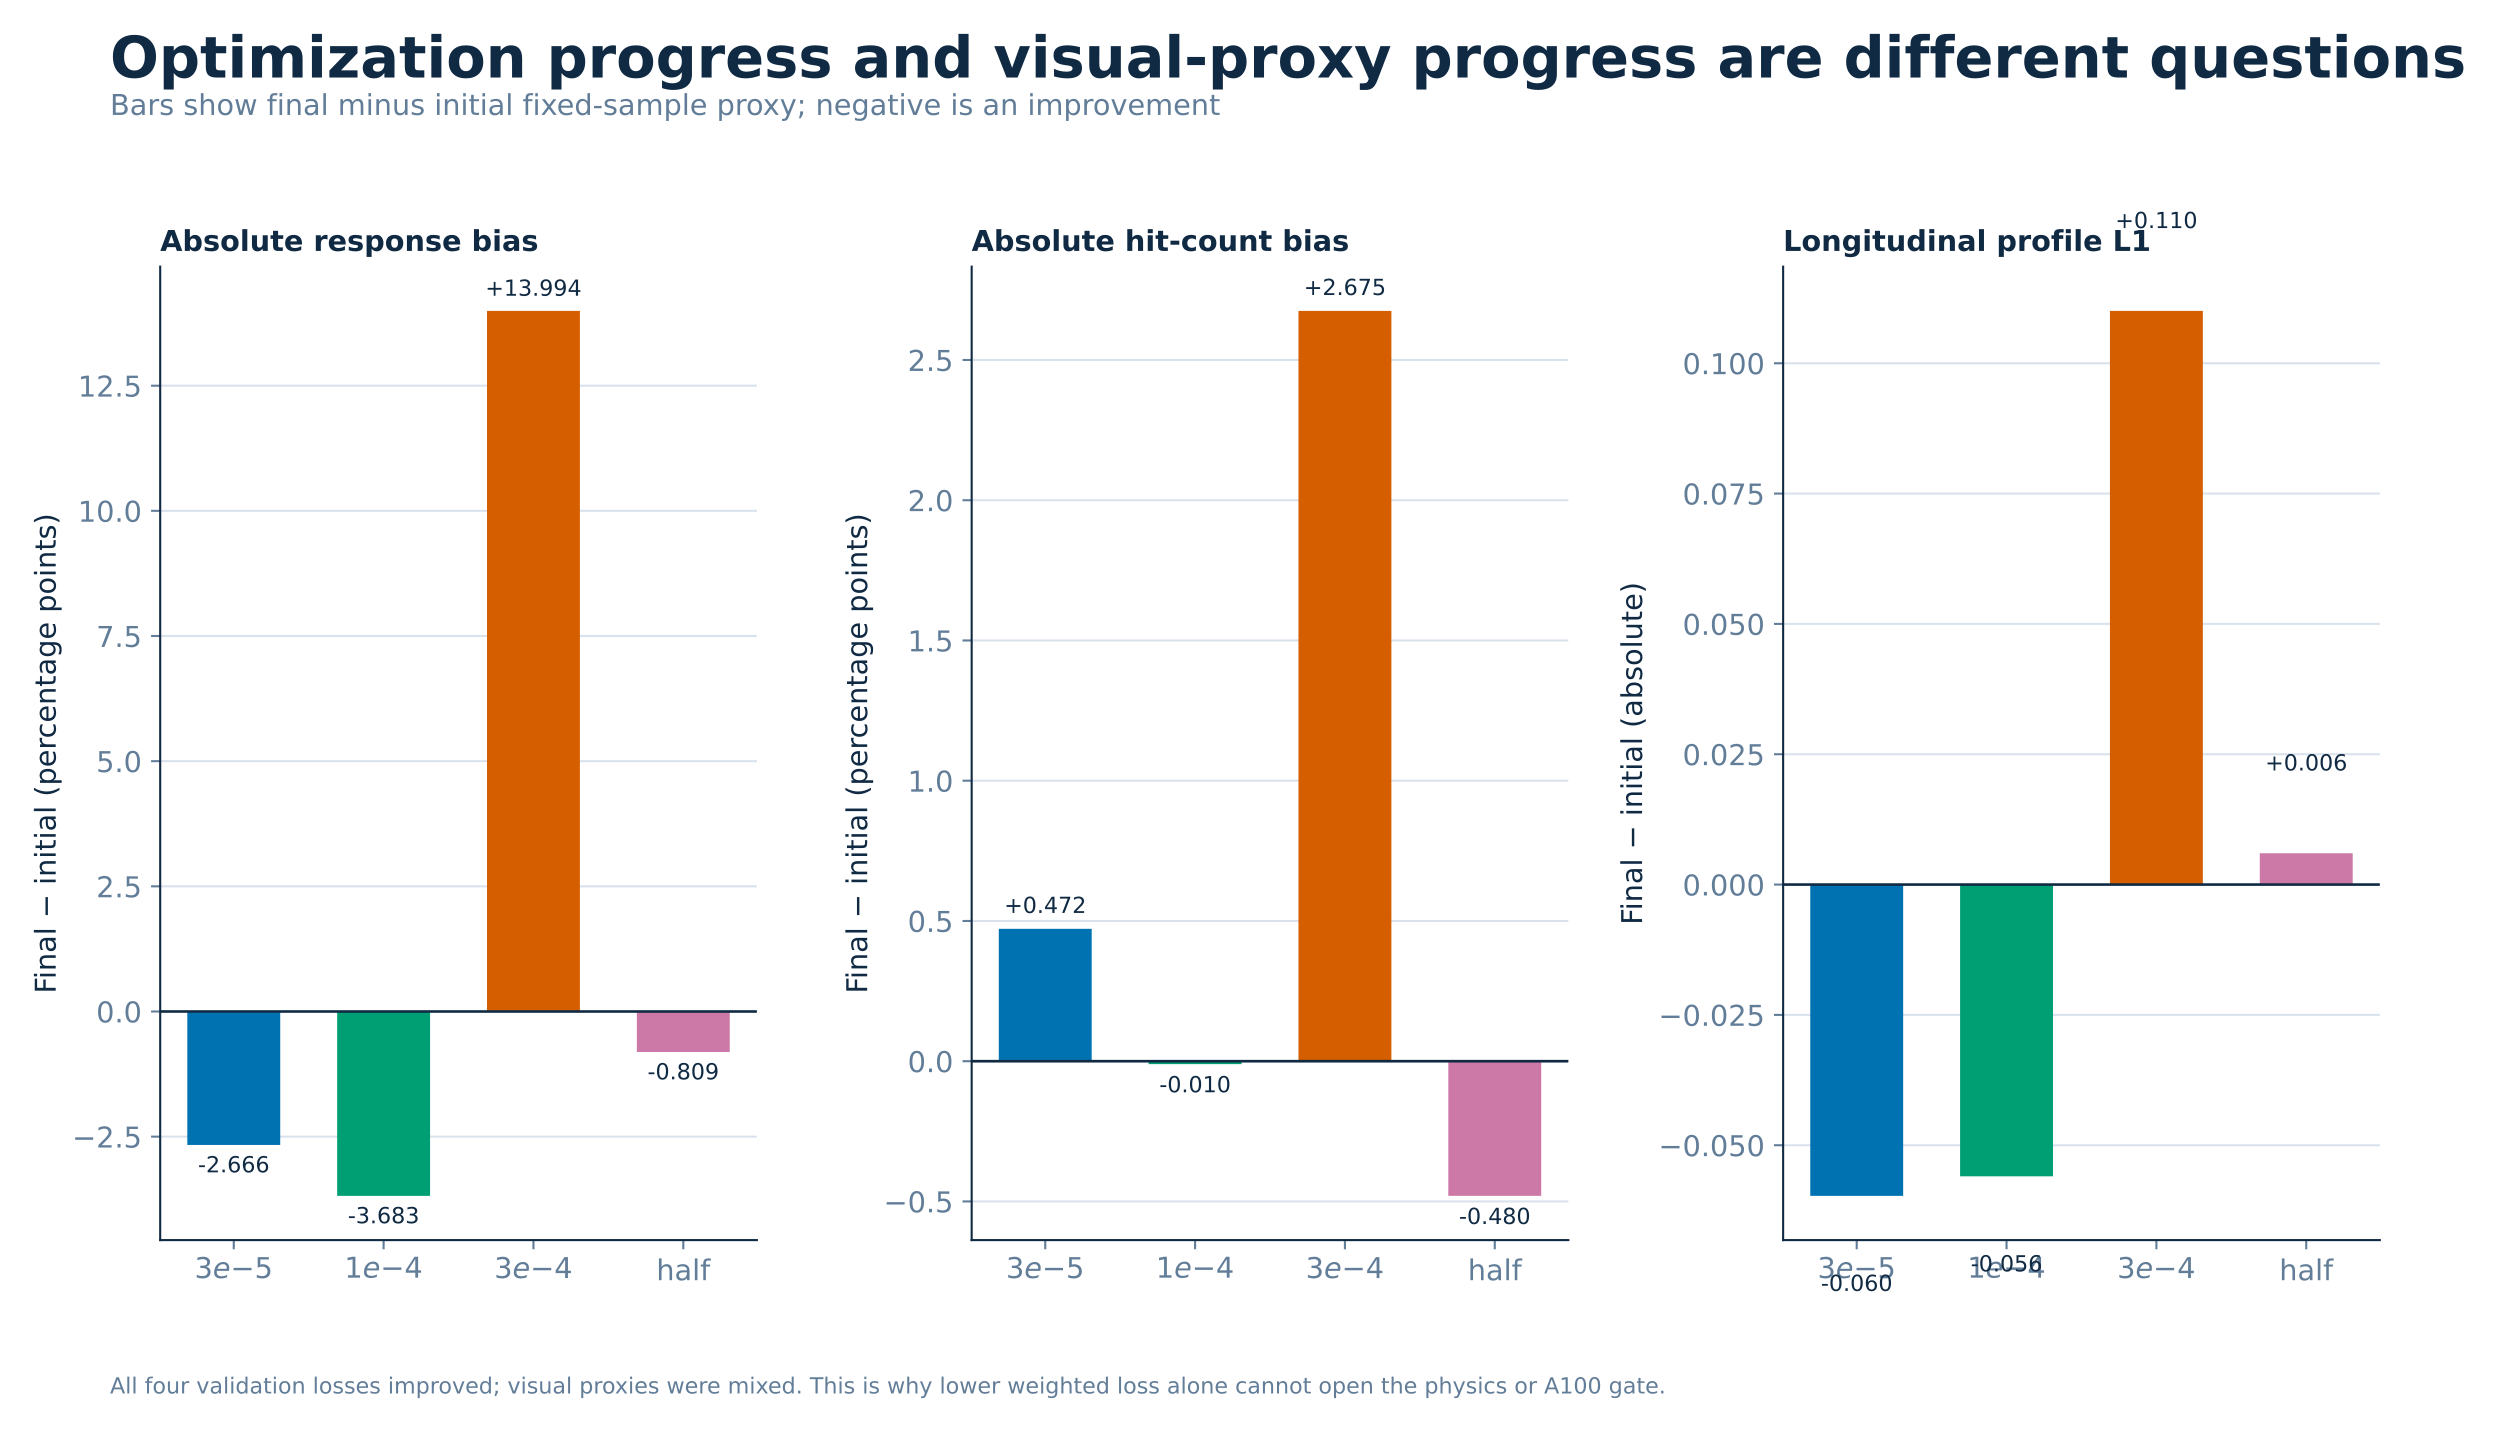
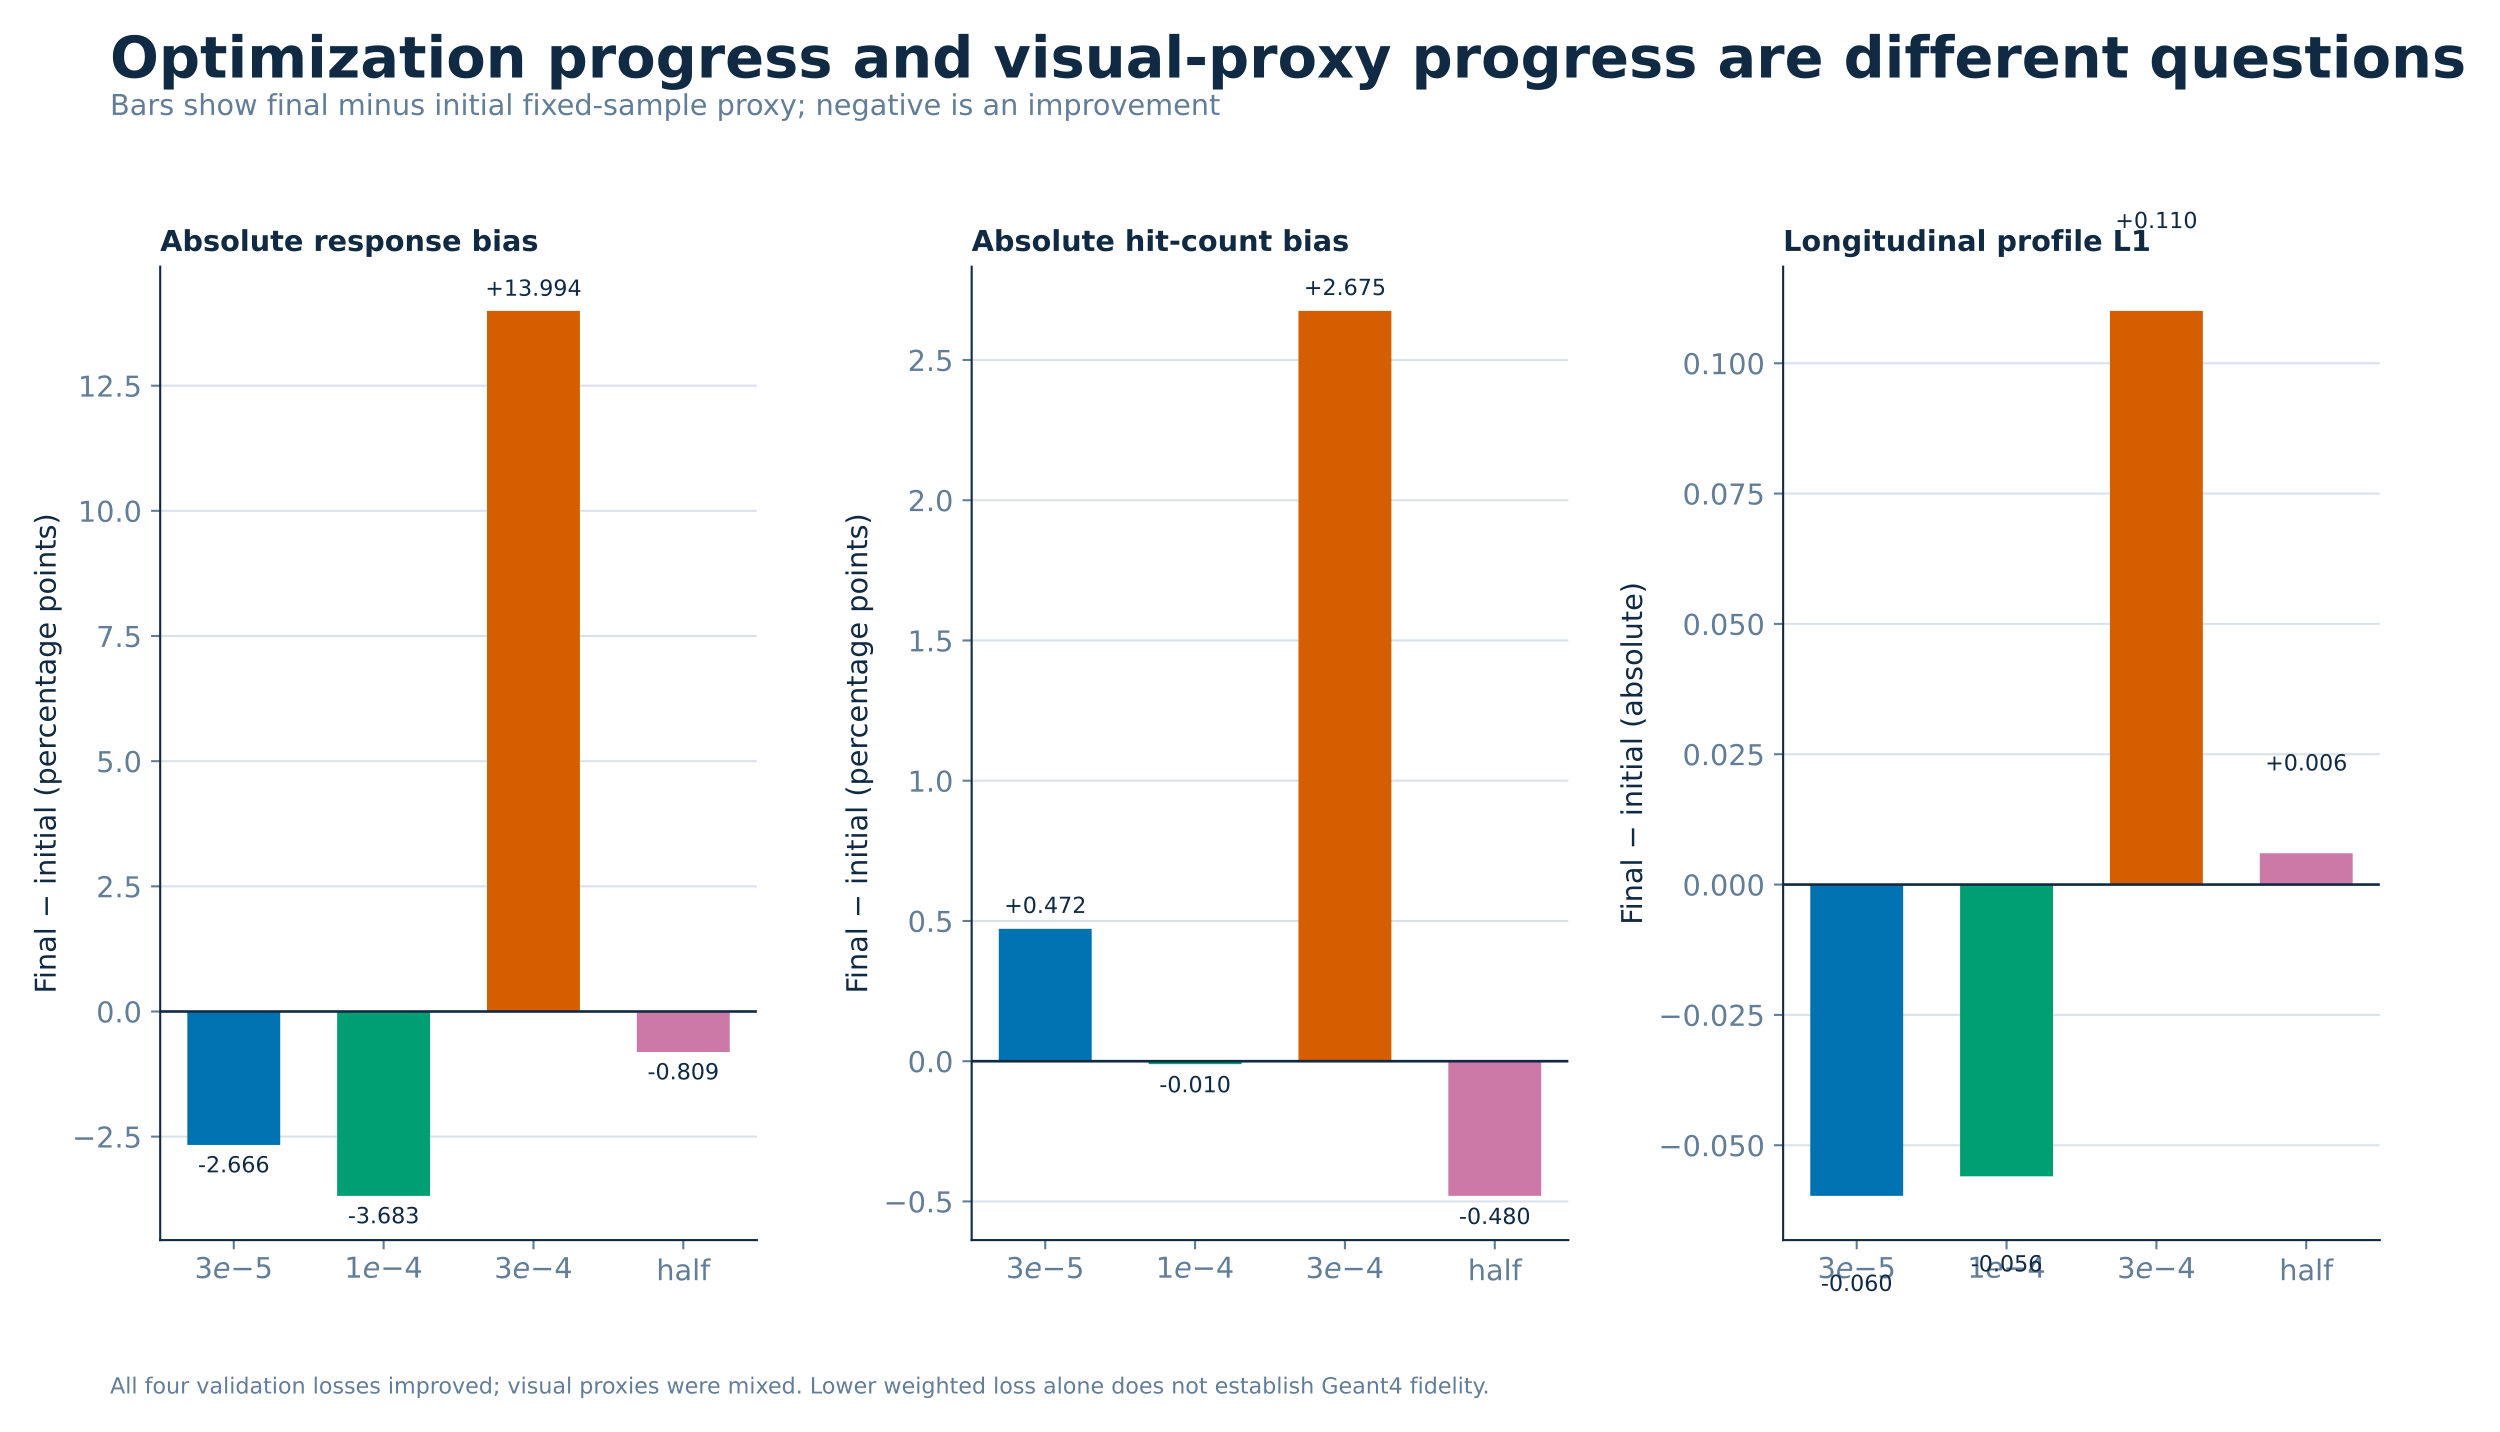
<svg xmlns="http://www.w3.org/2000/svg" xmlns:xlink="http://www.w3.org/1999/xlink" width="956.899pt" height="548.1pt" viewBox="0 0 956.899 548.1" version="1.1">
  <defs>
    <style type="text/css">*{stroke-linejoin: round; stroke-linecap: butt}</style>
  </defs>
  <g id="figure_1">
    <g id="patch_1">
      <path d="M 0 548.1 L 956.899 548.1 L 956.899 0 L 0 0 z " style="fill: #ffffff" />
    </g>
    <g id="axes_1">
      <g id="patch_2">
        <path d="M 61.317 474.66 L 289.698 474.66 L 289.698 102.06 L 61.317 102.06 z " style="fill: #ffffff" />
      </g>
      <g id="matplotlib.axis_1">
        <g id="xtick_1">
          <g id="line2d_1">
            <defs>
-               <path id="m6345b002d4" d="M 0 0 L 0 3.5 " style="stroke: #627d98; stroke-width: 0.8" />
+               <path id="mf09bac5539" d="M 0 0 L 0 3.5 " style="stroke: #627d98; stroke-width: 0.8" />
            </defs>
            <g>
-               <use xlink:href="#m6345b002d4" x="89.478" y="474.66" style="fill: #627d98; stroke: #627d98; stroke-width: 0.8" />
+               <use xlink:href="#mf09bac5539" x="89.478" y="474.66" style="fill: #627d98; stroke: #627d98; stroke-width: 0.8" />
            </g>
          </g>
          <g id="text_1">
            <g style="fill: #627d98" transform="translate(74.46257 490.0183)">
              <text>
                <tspan x="0" y="-0.828" style="font-size: 11px; font-family: 'DejaVu Sans'; fill: #627d98">3</tspan>
                <tspan x="13.766" y="-0.828" style="font-size: 11px; font-family: 'DejaVu Sans'; fill: #627d98">−</tspan>
                <tspan x="22.983" y="-0.828" style="font-size: 11px; font-family: 'DejaVu Sans'; fill: #627d98">5</tspan>
                <tspan x="6.999" y="-0.828" style="font-style: oblique; font-size: 11px; font-family: 'DejaVu Sans'; fill: #627d98">e</tspan>
              </text>
            </g>
          </g>
        </g>
        <g id="xtick_2">
          <g id="line2d_2">
            <g>
-               <use xlink:href="#m6345b002d4" x="146.831" y="474.66" style="fill: #627d98; stroke: #627d98; stroke-width: 0.8" />
+               <use xlink:href="#mf09bac5539" x="146.831" y="474.66" style="fill: #627d98; stroke: #627d98; stroke-width: 0.8" />
            </g>
          </g>
          <g id="text_2">
            <g style="fill: #627d98" transform="translate(131.816 490.0183)">
              <text>
                <tspan x="0" y="-0.984" style="font-size: 11px; font-family: 'DejaVu Sans'; fill: #627d98">1</tspan>
                <tspan x="13.766" y="-0.984" style="font-size: 11px; font-family: 'DejaVu Sans'; fill: #627d98">−</tspan>
                <tspan x="22.983" y="-0.984" style="font-size: 11px; font-family: 'DejaVu Sans'; fill: #627d98">4</tspan>
                <tspan x="6.999" y="-0.984" style="font-style: oblique; font-size: 11px; font-family: 'DejaVu Sans'; fill: #627d98">e</tspan>
              </text>
            </g>
          </g>
        </g>
        <g id="xtick_3">
          <g id="line2d_3">
            <g>
-               <use xlink:href="#m6345b002d4" x="204.184" y="474.66" style="fill: #627d98; stroke: #627d98; stroke-width: 0.8" />
+               <use xlink:href="#mf09bac5539" x="204.184" y="474.66" style="fill: #627d98; stroke: #627d98; stroke-width: 0.8" />
            </g>
          </g>
          <g id="text_3">
            <g style="fill: #627d98" transform="translate(189.1694 490.0183)">
              <text>
                <tspan x="0" y="-0.828" style="font-size: 11px; font-family: 'DejaVu Sans'; fill: #627d98">3</tspan>
                <tspan x="13.766" y="-0.828" style="font-size: 11px; font-family: 'DejaVu Sans'; fill: #627d98">−</tspan>
                <tspan x="22.983" y="-0.828" style="font-size: 11px; font-family: 'DejaVu Sans'; fill: #627d98">4</tspan>
                <tspan x="6.999" y="-0.828" style="font-style: oblique; font-size: 11px; font-family: 'DejaVu Sans'; fill: #627d98">e</tspan>
              </text>
            </g>
          </g>
        </g>
        <g id="xtick_4">
          <g id="line2d_4">
            <g>
-               <use xlink:href="#m6345b002d4" x="261.538" y="474.66" style="fill: #627d98; stroke: #627d98; stroke-width: 0.8" />
+               <use xlink:href="#mf09bac5539" x="261.538" y="474.66" style="fill: #627d98; stroke: #627d98; stroke-width: 0.8" />
            </g>
          </g>
          <g id="text_4">
            <text style="font-size: 11px; font-family: 'DejaVu Sans'; text-anchor: middle; fill: #627d98" x="261.538" y="490.018" transform="rotate(-0 261.5379 490.0183)">half</text>
          </g>
        </g>
      </g>
      <g id="matplotlib.axis_2">
        <g id="ytick_1">
          <g id="line2d_5">
-             <path d="M 61.317 435.062 L 289.698 435.062 " clip-path="url(#p5a3c3c324f)" style="fill: none; stroke: #d9e2ec; stroke-width: 0.8; stroke-linecap: square" />
+             <path d="M 61.317 435.062 L 289.698 435.062 " clip-path="url(#p2c4217e10f)" style="fill: none; stroke: #d9e2ec; stroke-width: 0.8; stroke-linecap: square" />
          </g>
          <g id="line2d_6">
            <defs>
-               <path id="m200ea72b62" d="M 0 0 L -3.5 0 " style="stroke: #627d98; stroke-width: 0.8" />
+               <path id="m3bcb296436" d="M 0 0 L -3.5 0 " style="stroke: #627d98; stroke-width: 0.8" />
            </defs>
            <g>
-               <use xlink:href="#m200ea72b62" x="61.317" y="435.062" style="fill: #627d98; stroke: #627d98; stroke-width: 0.8" />
+               <use xlink:href="#m3bcb296436" x="61.317" y="435.062" style="fill: #627d98; stroke: #627d98; stroke-width: 0.8" />
            </g>
          </g>
          <g id="text_5">
            <text style="font-size: 11px; font-family: 'DejaVu Sans'; text-anchor: end; fill: #627d98" x="54.317" y="439.241" transform="rotate(-0 54.31703 439.2408)">−2.5</text>
          </g>
        </g>
        <g id="ytick_2">
          <g id="line2d_7">
-             <path d="M 61.317 387.155 L 289.698 387.155 " clip-path="url(#p5a3c3c324f)" style="fill: none; stroke: #d9e2ec; stroke-width: 0.8; stroke-linecap: square" />
+             <path d="M 61.317 387.155 L 289.698 387.155 " clip-path="url(#p2c4217e10f)" style="fill: none; stroke: #d9e2ec; stroke-width: 0.8; stroke-linecap: square" />
          </g>
          <g id="line2d_8">
            <g>
-               <use xlink:href="#m200ea72b62" x="61.317" y="387.155" style="fill: #627d98; stroke: #627d98; stroke-width: 0.8" />
+               <use xlink:href="#m3bcb296436" x="61.317" y="387.155" style="fill: #627d98; stroke: #627d98; stroke-width: 0.8" />
            </g>
          </g>
          <g id="text_6">
            <text style="font-size: 11px; font-family: 'DejaVu Sans'; text-anchor: end; fill: #627d98" x="54.317" y="391.335" transform="rotate(-0 54.31703 391.3346)">0.0</text>
          </g>
        </g>
        <g id="ytick_3">
          <g id="line2d_9">
-             <path d="M 61.317 339.249 L 289.698 339.249 " clip-path="url(#p5a3c3c324f)" style="fill: none; stroke: #d9e2ec; stroke-width: 0.8; stroke-linecap: square" />
+             <path d="M 61.317 339.249 L 289.698 339.249 " clip-path="url(#p2c4217e10f)" style="fill: none; stroke: #d9e2ec; stroke-width: 0.8; stroke-linecap: square" />
          </g>
          <g id="line2d_10">
            <g>
-               <use xlink:href="#m200ea72b62" x="61.317" y="339.249" style="fill: #627d98; stroke: #627d98; stroke-width: 0.8" />
+               <use xlink:href="#m3bcb296436" x="61.317" y="339.249" style="fill: #627d98; stroke: #627d98; stroke-width: 0.8" />
            </g>
          </g>
          <g id="text_7">
            <text style="font-size: 11px; font-family: 'DejaVu Sans'; text-anchor: end; fill: #627d98" x="54.317" y="343.428" transform="rotate(-0 54.31703 343.4283)">2.5</text>
          </g>
        </g>
        <g id="ytick_4">
          <g id="line2d_11">
-             <path d="M 61.317 291.343 L 289.698 291.343 " clip-path="url(#p5a3c3c324f)" style="fill: none; stroke: #d9e2ec; stroke-width: 0.8; stroke-linecap: square" />
+             <path d="M 61.317 291.343 L 289.698 291.343 " clip-path="url(#p2c4217e10f)" style="fill: none; stroke: #d9e2ec; stroke-width: 0.8; stroke-linecap: square" />
          </g>
          <g id="line2d_12">
            <g>
-               <use xlink:href="#m200ea72b62" x="61.317" y="291.343" style="fill: #627d98; stroke: #627d98; stroke-width: 0.8" />
+               <use xlink:href="#m3bcb296436" x="61.317" y="291.343" style="fill: #627d98; stroke: #627d98; stroke-width: 0.8" />
            </g>
          </g>
          <g id="text_8">
            <text style="font-size: 11px; font-family: 'DejaVu Sans'; text-anchor: end; fill: #627d98" x="54.317" y="295.522" transform="rotate(-0 54.31703 295.522)">5.0</text>
          </g>
        </g>
        <g id="ytick_5">
          <g id="line2d_13">
-             <path d="M 61.317 243.437 L 289.698 243.437 " clip-path="url(#p5a3c3c324f)" style="fill: none; stroke: #d9e2ec; stroke-width: 0.8; stroke-linecap: square" />
+             <path d="M 61.317 243.437 L 289.698 243.437 " clip-path="url(#p2c4217e10f)" style="fill: none; stroke: #d9e2ec; stroke-width: 0.8; stroke-linecap: square" />
          </g>
          <g id="line2d_14">
            <g>
-               <use xlink:href="#m200ea72b62" x="61.317" y="243.437" style="fill: #627d98; stroke: #627d98; stroke-width: 0.8" />
+               <use xlink:href="#m3bcb296436" x="61.317" y="243.437" style="fill: #627d98; stroke: #627d98; stroke-width: 0.8" />
            </g>
          </g>
          <g id="text_9">
            <text style="font-size: 11px; font-family: 'DejaVu Sans'; text-anchor: end; fill: #627d98" x="54.317" y="247.616" transform="rotate(-0 54.31703 247.6157)">7.5</text>
          </g>
        </g>
        <g id="ytick_6">
          <g id="line2d_15">
-             <path d="M 61.317 195.53 L 289.698 195.53 " clip-path="url(#p5a3c3c324f)" style="fill: none; stroke: #d9e2ec; stroke-width: 0.8; stroke-linecap: square" />
+             <path d="M 61.317 195.53 L 289.698 195.53 " clip-path="url(#p2c4217e10f)" style="fill: none; stroke: #d9e2ec; stroke-width: 0.8; stroke-linecap: square" />
          </g>
          <g id="line2d_16">
            <g>
-               <use xlink:href="#m200ea72b62" x="61.317" y="195.53" style="fill: #627d98; stroke: #627d98; stroke-width: 0.8" />
+               <use xlink:href="#m3bcb296436" x="61.317" y="195.53" style="fill: #627d98; stroke: #627d98; stroke-width: 0.8" />
            </g>
          </g>
          <g id="text_10">
            <text style="font-size: 11px; font-family: 'DejaVu Sans'; text-anchor: end; fill: #627d98" x="54.317" y="199.709" transform="rotate(-0 54.31703 199.7094)">10.0</text>
          </g>
        </g>
        <g id="ytick_7">
          <g id="line2d_17">
-             <path d="M 61.317 147.624 L 289.698 147.624 " clip-path="url(#p5a3c3c324f)" style="fill: none; stroke: #d9e2ec; stroke-width: 0.8; stroke-linecap: square" />
+             <path d="M 61.317 147.624 L 289.698 147.624 " clip-path="url(#p2c4217e10f)" style="fill: none; stroke: #d9e2ec; stroke-width: 0.8; stroke-linecap: square" />
          </g>
          <g id="line2d_18">
            <g>
-               <use xlink:href="#m200ea72b62" x="61.317" y="147.624" style="fill: #627d98; stroke: #627d98; stroke-width: 0.8" />
+               <use xlink:href="#m3bcb296436" x="61.317" y="147.624" style="fill: #627d98; stroke: #627d98; stroke-width: 0.8" />
            </g>
          </g>
          <g id="text_11">
            <text style="font-size: 11px; font-family: 'DejaVu Sans'; text-anchor: end; fill: #627d98" x="54.317" y="151.803" transform="rotate(-0 54.31703 151.8031)">12.5</text>
          </g>
        </g>
        <g id="text_12">
          <text style="font-size: 11px; font-family: 'DejaVu Sans'; text-anchor: middle; fill: #102a43" x="21.318" y="288.36" transform="rotate(-90 21.31828 288.36)">Final − initial (percentage points)</text>
        </g>
      </g>
      <g id="patch_3">
-         <path d="M 71.698 387.155 L 107.257 387.155 L 107.257 438.24 L 71.698 438.24 z " clip-path="url(#p5a3c3c324f)" style="fill: #0072b2" />
+         <path d="M 71.698 387.155 L 107.257 387.155 L 107.257 438.24 L 71.698 438.24 z " clip-path="url(#p2c4217e10f)" style="fill: #0072b2" />
      </g>
      <g id="patch_4">
-         <path d="M 129.051 387.155 L 164.611 387.155 L 164.611 457.724 L 129.051 457.724 z " clip-path="url(#p5a3c3c324f)" style="fill: #009e73" />
+         <path d="M 129.051 387.155 L 164.611 387.155 L 164.611 457.724 L 129.051 457.724 z " clip-path="url(#p2c4217e10f)" style="fill: #009e73" />
      </g>
      <g id="patch_5">
-         <path d="M 186.405 387.155 L 221.964 387.155 L 221.964 118.996 L 186.405 118.996 z " clip-path="url(#p5a3c3c324f)" style="fill: #d55e00" />
+         <path d="M 186.405 387.155 L 221.964 387.155 L 221.964 118.996 L 186.405 118.996 z " clip-path="url(#p2c4217e10f)" style="fill: #d55e00" />
      </g>
      <g id="patch_6">
-         <path d="M 243.758 387.155 L 279.317 387.155 L 279.317 402.655 L 243.758 402.655 z " clip-path="url(#p5a3c3c324f)" style="fill: #cc79a7" />
+         <path d="M 243.758 387.155 L 279.317 387.155 L 279.317 402.655 L 243.758 402.655 z " clip-path="url(#p2c4217e10f)" style="fill: #cc79a7" />
      </g>
      <g id="line2d_19">
-         <path d="M 61.317 387.155 L 289.698 387.155 " clip-path="url(#p5a3c3c324f)" style="fill: none; stroke: #102a43; stroke-linecap: square" />
+         <path d="M 61.317 387.155 L 289.698 387.155 " clip-path="url(#p2c4217e10f)" style="fill: none; stroke: #102a43; stroke-linecap: square" />
      </g>
      <g id="patch_7">
        <path d="M 61.317 474.66 L 61.317 102.06 " style="fill: none; stroke: #102a43; stroke-width: 0.8; stroke-linejoin: miter; stroke-linecap: square" />
      </g>
      <g id="patch_8">
        <path d="M 61.317 474.66 L 289.698 474.66 " style="fill: none; stroke: #102a43; stroke-width: 0.8; stroke-linejoin: miter; stroke-linecap: square" />
      </g>
      <g id="text_13">
        <text style="font-size: 8.5px; font-family: 'DejaVu Sans'; text-anchor: middle; fill: #102a43" x="89.478" y="448.721" transform="rotate(-0 89.47757 448.7215)">-2.666</text>
      </g>
      <g id="text_14">
        <text style="font-size: 8.5px; font-family: 'DejaVu Sans'; text-anchor: middle; fill: #102a43" x="146.831" y="468.205" transform="rotate(-0 146.831 468.2047)">-3.683</text>
      </g>
      <g id="text_15">
        <text style="font-size: 8.5px; font-family: 'DejaVu Sans'; text-anchor: middle; fill: #102a43" x="204.184" y="113.206" transform="rotate(-0 204.1844 113.2062)">+13.994</text>
      </g>
      <g id="text_16">
        <text style="font-size: 8.5px; font-family: 'DejaVu Sans'; text-anchor: middle; fill: #102a43" x="261.538" y="413.136" transform="rotate(-0 261.5379 413.1356)">-0.809</text>
      </g>
      <g id="text_17">
        <text style="font-weight: 700; font-size: 11px; font-family: 'DejaVu Sans'; text-anchor: start; fill: #102a43" x="61.317" y="96.06" transform="rotate(-0 61.31703 96.06)">Absolute response bias</text>
      </g>
    </g>
    <g id="axes_2">
      <g id="patch_9">
        <path d="M 371.916 474.66 L 600.297 474.66 L 600.297 102.06 L 371.916 102.06 z " style="fill: #ffffff" />
      </g>
      <g id="matplotlib.axis_3">
        <g id="xtick_5">
          <g id="line2d_20">
            <g>
-               <use xlink:href="#m6345b002d4" x="400.076" y="474.66" style="fill: #627d98; stroke: #627d98; stroke-width: 0.8" />
+               <use xlink:href="#mf09bac5539" x="400.076" y="474.66" style="fill: #627d98; stroke: #627d98; stroke-width: 0.8" />
            </g>
          </g>
          <g id="text_18">
            <g style="fill: #627d98" transform="translate(385.0613 490.0183)">
              <text>
                <tspan x="0" y="-0.828" style="font-size: 11px; font-family: 'DejaVu Sans'; fill: #627d98">3</tspan>
                <tspan x="13.766" y="-0.828" style="font-size: 11px; font-family: 'DejaVu Sans'; fill: #627d98">−</tspan>
                <tspan x="22.983" y="-0.828" style="font-size: 11px; font-family: 'DejaVu Sans'; fill: #627d98">5</tspan>
                <tspan x="6.999" y="-0.828" style="font-style: oblique; font-size: 11px; font-family: 'DejaVu Sans'; fill: #627d98">e</tspan>
              </text>
            </g>
          </g>
        </g>
        <g id="xtick_6">
          <g id="line2d_21">
            <g>
-               <use xlink:href="#m6345b002d4" x="457.43" y="474.66" style="fill: #627d98; stroke: #627d98; stroke-width: 0.8" />
+               <use xlink:href="#mf09bac5539" x="457.43" y="474.66" style="fill: #627d98; stroke: #627d98; stroke-width: 0.8" />
            </g>
          </g>
          <g id="text_19">
            <g style="fill: #627d98" transform="translate(442.4147 490.0183)">
              <text>
                <tspan x="0" y="-0.984" style="font-size: 11px; font-family: 'DejaVu Sans'; fill: #627d98">1</tspan>
                <tspan x="13.766" y="-0.984" style="font-size: 11px; font-family: 'DejaVu Sans'; fill: #627d98">−</tspan>
                <tspan x="22.983" y="-0.984" style="font-size: 11px; font-family: 'DejaVu Sans'; fill: #627d98">4</tspan>
                <tspan x="6.999" y="-0.984" style="font-style: oblique; font-size: 11px; font-family: 'DejaVu Sans'; fill: #627d98">e</tspan>
              </text>
            </g>
          </g>
        </g>
        <g id="xtick_7">
          <g id="line2d_22">
            <g>
-               <use xlink:href="#m6345b002d4" x="514.783" y="474.66" style="fill: #627d98; stroke: #627d98; stroke-width: 0.8" />
+               <use xlink:href="#mf09bac5539" x="514.783" y="474.66" style="fill: #627d98; stroke: #627d98; stroke-width: 0.8" />
            </g>
          </g>
          <g id="text_20">
            <g style="fill: #627d98" transform="translate(499.7681 490.0183)">
              <text>
                <tspan x="0" y="-0.828" style="font-size: 11px; font-family: 'DejaVu Sans'; fill: #627d98">3</tspan>
                <tspan x="13.766" y="-0.828" style="font-size: 11px; font-family: 'DejaVu Sans'; fill: #627d98">−</tspan>
                <tspan x="22.983" y="-0.828" style="font-size: 11px; font-family: 'DejaVu Sans'; fill: #627d98">4</tspan>
                <tspan x="6.999" y="-0.828" style="font-style: oblique; font-size: 11px; font-family: 'DejaVu Sans'; fill: #627d98">e</tspan>
              </text>
            </g>
          </g>
        </g>
        <g id="xtick_8">
          <g id="line2d_23">
            <g>
-               <use xlink:href="#m6345b002d4" x="572.137" y="474.66" style="fill: #627d98; stroke: #627d98; stroke-width: 0.8" />
+               <use xlink:href="#mf09bac5539" x="572.137" y="474.66" style="fill: #627d98; stroke: #627d98; stroke-width: 0.8" />
            </g>
          </g>
          <g id="text_21">
            <text style="font-size: 11px; font-family: 'DejaVu Sans'; text-anchor: middle; fill: #627d98" x="572.137" y="490.018" transform="rotate(-0 572.1366 490.0183)">half</text>
          </g>
        </g>
      </g>
      <g id="matplotlib.axis_4">
        <g id="ytick_8">
          <g id="line2d_24">
-             <path d="M 371.916 459.865 L 600.297 459.865 " clip-path="url(#p125bb9b841)" style="fill: none; stroke: #d9e2ec; stroke-width: 0.8; stroke-linecap: square" />
+             <path d="M 371.916 459.865 L 600.297 459.865 " clip-path="url(#pe3bfc27381)" style="fill: none; stroke: #d9e2ec; stroke-width: 0.8; stroke-linecap: square" />
          </g>
          <g id="line2d_25">
            <g>
-               <use xlink:href="#m200ea72b62" x="371.916" y="459.865" style="fill: #627d98; stroke: #627d98; stroke-width: 0.8" />
+               <use xlink:href="#m3bcb296436" x="371.916" y="459.865" style="fill: #627d98; stroke: #627d98; stroke-width: 0.8" />
            </g>
          </g>
          <g id="text_22">
            <text style="font-size: 11px; font-family: 'DejaVu Sans'; text-anchor: end; fill: #627d98" x="364.916" y="464.044" transform="rotate(-0 364.9157 464.0444)">−0.5</text>
          </g>
        </g>
        <g id="ytick_9">
          <g id="line2d_26">
-             <path d="M 371.916 406.186 L 600.297 406.186 " clip-path="url(#p125bb9b841)" style="fill: none; stroke: #d9e2ec; stroke-width: 0.8; stroke-linecap: square" />
+             <path d="M 371.916 406.186 L 600.297 406.186 " clip-path="url(#pe3bfc27381)" style="fill: none; stroke: #d9e2ec; stroke-width: 0.8; stroke-linecap: square" />
          </g>
          <g id="line2d_27">
            <g>
-               <use xlink:href="#m200ea72b62" x="371.916" y="406.186" style="fill: #627d98; stroke: #627d98; stroke-width: 0.8" />
+               <use xlink:href="#m3bcb296436" x="371.916" y="406.186" style="fill: #627d98; stroke: #627d98; stroke-width: 0.8" />
            </g>
          </g>
          <g id="text_23">
            <text style="font-size: 11px; font-family: 'DejaVu Sans'; text-anchor: end; fill: #627d98" x="364.916" y="410.365" transform="rotate(-0 364.9157 410.3649)">0.0</text>
          </g>
        </g>
        <g id="ytick_10">
          <g id="line2d_28">
-             <path d="M 371.916 352.506 L 600.297 352.506 " clip-path="url(#p125bb9b841)" style="fill: none; stroke: #d9e2ec; stroke-width: 0.8; stroke-linecap: square" />
+             <path d="M 371.916 352.506 L 600.297 352.506 " clip-path="url(#pe3bfc27381)" style="fill: none; stroke: #d9e2ec; stroke-width: 0.8; stroke-linecap: square" />
          </g>
          <g id="line2d_29">
            <g>
-               <use xlink:href="#m200ea72b62" x="371.916" y="352.506" style="fill: #627d98; stroke: #627d98; stroke-width: 0.8" />
+               <use xlink:href="#m3bcb296436" x="371.916" y="352.506" style="fill: #627d98; stroke: #627d98; stroke-width: 0.8" />
            </g>
          </g>
          <g id="text_24">
            <text style="font-size: 11px; font-family: 'DejaVu Sans'; text-anchor: end; fill: #627d98" x="364.916" y="356.685" transform="rotate(-0 364.9157 356.6854)">0.5</text>
          </g>
        </g>
        <g id="ytick_11">
          <g id="line2d_30">
-             <path d="M 371.916 298.827 L 600.297 298.827 " clip-path="url(#p125bb9b841)" style="fill: none; stroke: #d9e2ec; stroke-width: 0.8; stroke-linecap: square" />
+             <path d="M 371.916 298.827 L 600.297 298.827 " clip-path="url(#pe3bfc27381)" style="fill: none; stroke: #d9e2ec; stroke-width: 0.8; stroke-linecap: square" />
          </g>
          <g id="line2d_31">
            <g>
-               <use xlink:href="#m200ea72b62" x="371.916" y="298.827" style="fill: #627d98; stroke: #627d98; stroke-width: 0.8" />
+               <use xlink:href="#m3bcb296436" x="371.916" y="298.827" style="fill: #627d98; stroke: #627d98; stroke-width: 0.8" />
            </g>
          </g>
          <g id="text_25">
            <text style="font-size: 11px; font-family: 'DejaVu Sans'; text-anchor: end; fill: #627d98" x="364.916" y="303.006" transform="rotate(-0 364.9157 303.0059)">1.0</text>
          </g>
        </g>
        <g id="ytick_12">
          <g id="line2d_32">
-             <path d="M 371.916 245.147 L 600.297 245.147 " clip-path="url(#p125bb9b841)" style="fill: none; stroke: #d9e2ec; stroke-width: 0.8; stroke-linecap: square" />
+             <path d="M 371.916 245.147 L 600.297 245.147 " clip-path="url(#pe3bfc27381)" style="fill: none; stroke: #d9e2ec; stroke-width: 0.8; stroke-linecap: square" />
          </g>
          <g id="line2d_33">
            <g>
-               <use xlink:href="#m200ea72b62" x="371.916" y="245.147" style="fill: #627d98; stroke: #627d98; stroke-width: 0.8" />
+               <use xlink:href="#m3bcb296436" x="371.916" y="245.147" style="fill: #627d98; stroke: #627d98; stroke-width: 0.8" />
            </g>
          </g>
          <g id="text_26">
            <text style="font-size: 11px; font-family: 'DejaVu Sans'; text-anchor: end; fill: #627d98" x="364.916" y="249.326" transform="rotate(-0 364.9157 249.3264)">1.5</text>
          </g>
        </g>
        <g id="ytick_13">
          <g id="line2d_34">
-             <path d="M 371.916 191.468 L 600.297 191.468 " clip-path="url(#p125bb9b841)" style="fill: none; stroke: #d9e2ec; stroke-width: 0.8; stroke-linecap: square" />
+             <path d="M 371.916 191.468 L 600.297 191.468 " clip-path="url(#pe3bfc27381)" style="fill: none; stroke: #d9e2ec; stroke-width: 0.8; stroke-linecap: square" />
          </g>
          <g id="line2d_35">
            <g>
-               <use xlink:href="#m200ea72b62" x="371.916" y="191.468" style="fill: #627d98; stroke: #627d98; stroke-width: 0.8" />
+               <use xlink:href="#m3bcb296436" x="371.916" y="191.468" style="fill: #627d98; stroke: #627d98; stroke-width: 0.8" />
            </g>
          </g>
          <g id="text_27">
            <text style="font-size: 11px; font-family: 'DejaVu Sans'; text-anchor: end; fill: #627d98" x="364.916" y="195.647" transform="rotate(-0 364.9157 195.6469)">2.0</text>
          </g>
        </g>
        <g id="ytick_14">
          <g id="line2d_36">
-             <path d="M 371.916 137.788 L 600.297 137.788 " clip-path="url(#p125bb9b841)" style="fill: none; stroke: #d9e2ec; stroke-width: 0.8; stroke-linecap: square" />
+             <path d="M 371.916 137.788 L 600.297 137.788 " clip-path="url(#pe3bfc27381)" style="fill: none; stroke: #d9e2ec; stroke-width: 0.8; stroke-linecap: square" />
          </g>
          <g id="line2d_37">
            <g>
-               <use xlink:href="#m200ea72b62" x="371.916" y="137.788" style="fill: #627d98; stroke: #627d98; stroke-width: 0.8" />
+               <use xlink:href="#m3bcb296436" x="371.916" y="137.788" style="fill: #627d98; stroke: #627d98; stroke-width: 0.8" />
            </g>
          </g>
          <g id="text_28">
            <text style="font-size: 11px; font-family: 'DejaVu Sans'; text-anchor: end; fill: #627d98" x="364.916" y="141.967" transform="rotate(-0 364.9157 141.9674)">2.5</text>
          </g>
        </g>
        <g id="text_29">
          <text style="font-size: 11px; font-family: 'DejaVu Sans'; text-anchor: middle; fill: #102a43" x="331.917" y="288.36" transform="rotate(-90 331.917 288.36)">Final − initial (percentage points)</text>
        </g>
      </g>
      <g id="patch_10">
-         <path d="M 382.297 406.186 L 417.856 406.186 L 417.856 355.518 L 382.297 355.518 z " clip-path="url(#p125bb9b841)" style="fill: #0072b2" />
+         <path d="M 382.297 406.186 L 417.856 406.186 L 417.856 355.518 L 382.297 355.518 z " clip-path="url(#pe3bfc27381)" style="fill: #0072b2" />
      </g>
      <g id="patch_11">
-         <path d="M 439.65 406.186 L 475.209 406.186 L 475.209 407.305 L 439.65 407.305 z " clip-path="url(#p125bb9b841)" style="fill: #009e73" />
+         <path d="M 439.65 406.186 L 475.209 406.186 L 475.209 407.305 L 439.65 407.305 z " clip-path="url(#pe3bfc27381)" style="fill: #009e73" />
      </g>
      <g id="patch_12">
-         <path d="M 497.004 406.186 L 532.563 406.186 L 532.563 118.996 L 497.004 118.996 z " clip-path="url(#p125bb9b841)" style="fill: #d55e00" />
+         <path d="M 497.004 406.186 L 532.563 406.186 L 532.563 118.996 L 497.004 118.996 z " clip-path="url(#pe3bfc27381)" style="fill: #d55e00" />
      </g>
      <g id="patch_13">
-         <path d="M 554.357 406.186 L 589.916 406.186 L 589.916 457.724 L 554.357 457.724 z " clip-path="url(#p125bb9b841)" style="fill: #cc79a7" />
+         <path d="M 554.357 406.186 L 589.916 406.186 L 589.916 457.724 L 554.357 457.724 z " clip-path="url(#pe3bfc27381)" style="fill: #cc79a7" />
      </g>
      <g id="line2d_38">
-         <path d="M 371.916 406.186 L 600.297 406.186 " clip-path="url(#p125bb9b841)" style="fill: none; stroke: #102a43; stroke-linecap: square" />
+         <path d="M 371.916 406.186 L 600.297 406.186 " clip-path="url(#pe3bfc27381)" style="fill: none; stroke: #102a43; stroke-linecap: square" />
      </g>
      <g id="patch_14">
        <path d="M 371.916 474.66 L 371.916 102.06 " style="fill: none; stroke: #102a43; stroke-width: 0.8; stroke-linejoin: miter; stroke-linecap: square" />
      </g>
      <g id="patch_15">
        <path d="M 371.916 474.66 L 600.297 474.66 " style="fill: none; stroke: #102a43; stroke-width: 0.8; stroke-linejoin: miter; stroke-linecap: square" />
      </g>
      <g id="text_30">
        <text style="font-size: 8.5px; font-family: 'DejaVu Sans'; text-anchor: middle; fill: #102a43" x="400.076" y="349.443" transform="rotate(-0 400.0763 349.4429)">+0.472</text>
      </g>
      <g id="text_31">
        <text style="font-size: 8.5px; font-family: 'DejaVu Sans'; text-anchor: middle; fill: #102a43" x="457.43" y="418.072" transform="rotate(-0 457.4297 418.0716)">-0.010</text>
      </g>
      <g id="text_32">
        <text style="font-size: 8.5px; font-family: 'DejaVu Sans'; text-anchor: middle; fill: #102a43" x="514.783" y="112.921" transform="rotate(-0 514.7831 112.9208)">+2.675</text>
      </g>
      <g id="text_33">
        <text style="font-size: 8.5px; font-family: 'DejaVu Sans'; text-anchor: middle; fill: #102a43" x="572.137" y="468.49" transform="rotate(-0 572.1366 468.4901)">-0.480</text>
      </g>
      <g id="text_34">
        <text style="font-weight: 700; font-size: 11px; font-family: 'DejaVu Sans'; text-anchor: start; fill: #102a43" x="371.916" y="96.06" transform="rotate(-0 371.9157 96.06)">Absolute hit-count bias</text>
      </g>
    </g>
    <g id="axes_3">
      <g id="patch_16">
        <path d="M 682.514 474.66 L 910.896 474.66 L 910.896 102.06 L 682.514 102.06 z " style="fill: #ffffff" />
      </g>
      <g id="matplotlib.axis_5">
        <g id="xtick_9">
          <g id="line2d_39">
            <g>
-               <use xlink:href="#m6345b002d4" x="710.675" y="474.66" style="fill: #627d98; stroke: #627d98; stroke-width: 0.8" />
+               <use xlink:href="#mf09bac5539" x="710.675" y="474.66" style="fill: #627d98; stroke: #627d98; stroke-width: 0.8" />
            </g>
          </g>
          <g id="text_35">
            <g style="fill: #627d98" transform="translate(695.6599 490.0183)">
              <text>
                <tspan x="0" y="-0.828" style="font-size: 11px; font-family: 'DejaVu Sans'; fill: #627d98">3</tspan>
                <tspan x="13.766" y="-0.828" style="font-size: 11px; font-family: 'DejaVu Sans'; fill: #627d98">−</tspan>
                <tspan x="22.983" y="-0.828" style="font-size: 11px; font-family: 'DejaVu Sans'; fill: #627d98">5</tspan>
                <tspan x="6.999" y="-0.828" style="font-style: oblique; font-size: 11px; font-family: 'DejaVu Sans'; fill: #627d98">e</tspan>
              </text>
            </g>
          </g>
        </g>
        <g id="xtick_10">
          <g id="line2d_40">
            <g>
-               <use xlink:href="#m6345b002d4" x="768.028" y="474.66" style="fill: #627d98; stroke: #627d98; stroke-width: 0.8" />
+               <use xlink:href="#mf09bac5539" x="768.028" y="474.66" style="fill: #627d98; stroke: #627d98; stroke-width: 0.8" />
            </g>
          </g>
          <g id="text_36">
            <g style="fill: #627d98" transform="translate(753.0134 490.0183)">
              <text>
                <tspan x="0" y="-0.984" style="font-size: 11px; font-family: 'DejaVu Sans'; fill: #627d98">1</tspan>
                <tspan x="13.766" y="-0.984" style="font-size: 11px; font-family: 'DejaVu Sans'; fill: #627d98">−</tspan>
                <tspan x="22.983" y="-0.984" style="font-size: 11px; font-family: 'DejaVu Sans'; fill: #627d98">4</tspan>
                <tspan x="6.999" y="-0.984" style="font-style: oblique; font-size: 11px; font-family: 'DejaVu Sans'; fill: #627d98">e</tspan>
              </text>
            </g>
          </g>
        </g>
        <g id="xtick_11">
          <g id="line2d_41">
            <g>
-               <use xlink:href="#m6345b002d4" x="825.382" y="474.66" style="fill: #627d98; stroke: #627d98; stroke-width: 0.8" />
+               <use xlink:href="#mf09bac5539" x="825.382" y="474.66" style="fill: #627d98; stroke: #627d98; stroke-width: 0.8" />
            </g>
          </g>
          <g id="text_37">
            <g style="fill: #627d98" transform="translate(810.3668 490.0183)">
              <text>
                <tspan x="0" y="-0.828" style="font-size: 11px; font-family: 'DejaVu Sans'; fill: #627d98">3</tspan>
                <tspan x="13.766" y="-0.828" style="font-size: 11px; font-family: 'DejaVu Sans'; fill: #627d98">−</tspan>
                <tspan x="22.983" y="-0.828" style="font-size: 11px; font-family: 'DejaVu Sans'; fill: #627d98">4</tspan>
                <tspan x="6.999" y="-0.828" style="font-style: oblique; font-size: 11px; font-family: 'DejaVu Sans'; fill: #627d98">e</tspan>
              </text>
            </g>
          </g>
        </g>
        <g id="xtick_12">
          <g id="line2d_42">
            <g>
-               <use xlink:href="#m6345b002d4" x="882.735" y="474.66" style="fill: #627d98; stroke: #627d98; stroke-width: 0.8" />
+               <use xlink:href="#mf09bac5539" x="882.735" y="474.66" style="fill: #627d98; stroke: #627d98; stroke-width: 0.8" />
            </g>
          </g>
          <g id="text_38">
            <text style="font-size: 11px; font-family: 'DejaVu Sans'; text-anchor: middle; fill: #627d98" x="882.735" y="490.018" transform="rotate(-0 882.7353 490.0183)">half</text>
          </g>
        </g>
      </g>
      <g id="matplotlib.axis_6">
        <g id="ytick_15">
          <g id="line2d_43">
-             <path d="M 682.514 438.349 L 910.896 438.349 " clip-path="url(#pb29adad2bc)" style="fill: none; stroke: #d9e2ec; stroke-width: 0.8; stroke-linecap: square" />
+             <path d="M 682.514 438.349 L 910.896 438.349 " clip-path="url(#p8197f0314b)" style="fill: none; stroke: #d9e2ec; stroke-width: 0.8; stroke-linecap: square" />
          </g>
          <g id="line2d_44">
            <g>
-               <use xlink:href="#m200ea72b62" x="682.514" y="438.349" style="fill: #627d98; stroke: #627d98; stroke-width: 0.8" />
+               <use xlink:href="#m3bcb296436" x="682.514" y="438.349" style="fill: #627d98; stroke: #627d98; stroke-width: 0.8" />
            </g>
          </g>
          <g id="text_39">
            <text style="font-size: 11px; font-family: 'DejaVu Sans'; text-anchor: end; fill: #627d98" x="675.514" y="442.528" transform="rotate(-0 675.5144 442.5277)">−0.050</text>
          </g>
        </g>
        <g id="ytick_16">
          <g id="line2d_45">
-             <path d="M 682.514 388.464 L 910.896 388.464 " clip-path="url(#pb29adad2bc)" style="fill: none; stroke: #d9e2ec; stroke-width: 0.8; stroke-linecap: square" />
+             <path d="M 682.514 388.464 L 910.896 388.464 " clip-path="url(#p8197f0314b)" style="fill: none; stroke: #d9e2ec; stroke-width: 0.8; stroke-linecap: square" />
          </g>
          <g id="line2d_46">
            <g>
-               <use xlink:href="#m200ea72b62" x="682.514" y="388.464" style="fill: #627d98; stroke: #627d98; stroke-width: 0.8" />
+               <use xlink:href="#m3bcb296436" x="682.514" y="388.464" style="fill: #627d98; stroke: #627d98; stroke-width: 0.8" />
            </g>
          </g>
          <g id="text_40">
            <text style="font-size: 11px; font-family: 'DejaVu Sans'; text-anchor: end; fill: #627d98" x="675.514" y="392.643" transform="rotate(-0 675.5144 392.6427)">−0.025</text>
          </g>
        </g>
        <g id="ytick_17">
          <g id="line2d_47">
-             <path d="M 682.514 338.579 L 910.896 338.579 " clip-path="url(#pb29adad2bc)" style="fill: none; stroke: #d9e2ec; stroke-width: 0.8; stroke-linecap: square" />
+             <path d="M 682.514 338.579 L 910.896 338.579 " clip-path="url(#p8197f0314b)" style="fill: none; stroke: #d9e2ec; stroke-width: 0.8; stroke-linecap: square" />
          </g>
          <g id="line2d_48">
            <g>
-               <use xlink:href="#m200ea72b62" x="682.514" y="338.579" style="fill: #627d98; stroke: #627d98; stroke-width: 0.8" />
+               <use xlink:href="#m3bcb296436" x="682.514" y="338.579" style="fill: #627d98; stroke: #627d98; stroke-width: 0.8" />
            </g>
          </g>
          <g id="text_41">
            <text style="font-size: 11px; font-family: 'DejaVu Sans'; text-anchor: end; fill: #627d98" x="675.514" y="342.758" transform="rotate(-0 675.5144 342.7577)">0.000</text>
          </g>
        </g>
        <g id="ytick_18">
          <g id="line2d_49">
-             <path d="M 682.514 288.694 L 910.896 288.694 " clip-path="url(#pb29adad2bc)" style="fill: none; stroke: #d9e2ec; stroke-width: 0.8; stroke-linecap: square" />
+             <path d="M 682.514 288.694 L 910.896 288.694 " clip-path="url(#p8197f0314b)" style="fill: none; stroke: #d9e2ec; stroke-width: 0.8; stroke-linecap: square" />
          </g>
          <g id="line2d_50">
            <g>
-               <use xlink:href="#m200ea72b62" x="682.514" y="288.694" style="fill: #627d98; stroke: #627d98; stroke-width: 0.8" />
+               <use xlink:href="#m3bcb296436" x="682.514" y="288.694" style="fill: #627d98; stroke: #627d98; stroke-width: 0.8" />
            </g>
          </g>
          <g id="text_42">
            <text style="font-size: 11px; font-family: 'DejaVu Sans'; text-anchor: end; fill: #627d98" x="675.514" y="292.873" transform="rotate(-0 675.5144 292.8727)">0.025</text>
          </g>
        </g>
        <g id="ytick_19">
          <g id="line2d_51">
-             <path d="M 682.514 238.809 L 910.896 238.809 " clip-path="url(#pb29adad2bc)" style="fill: none; stroke: #d9e2ec; stroke-width: 0.8; stroke-linecap: square" />
+             <path d="M 682.514 238.809 L 910.896 238.809 " clip-path="url(#p8197f0314b)" style="fill: none; stroke: #d9e2ec; stroke-width: 0.8; stroke-linecap: square" />
          </g>
          <g id="line2d_52">
            <g>
-               <use xlink:href="#m200ea72b62" x="682.514" y="238.809" style="fill: #627d98; stroke: #627d98; stroke-width: 0.8" />
+               <use xlink:href="#m3bcb296436" x="682.514" y="238.809" style="fill: #627d98; stroke: #627d98; stroke-width: 0.8" />
            </g>
          </g>
          <g id="text_43">
            <text style="font-size: 11px; font-family: 'DejaVu Sans'; text-anchor: end; fill: #627d98" x="675.514" y="242.988" transform="rotate(-0 675.5144 242.9877)">0.050</text>
          </g>
        </g>
        <g id="ytick_20">
          <g id="line2d_53">
-             <path d="M 682.514 188.924 L 910.896 188.924 " clip-path="url(#pb29adad2bc)" style="fill: none; stroke: #d9e2ec; stroke-width: 0.8; stroke-linecap: square" />
+             <path d="M 682.514 188.924 L 910.896 188.924 " clip-path="url(#p8197f0314b)" style="fill: none; stroke: #d9e2ec; stroke-width: 0.8; stroke-linecap: square" />
          </g>
          <g id="line2d_54">
            <g>
-               <use xlink:href="#m200ea72b62" x="682.514" y="188.924" style="fill: #627d98; stroke: #627d98; stroke-width: 0.8" />
+               <use xlink:href="#m3bcb296436" x="682.514" y="188.924" style="fill: #627d98; stroke: #627d98; stroke-width: 0.8" />
            </g>
          </g>
          <g id="text_44">
            <text style="font-size: 11px; font-family: 'DejaVu Sans'; text-anchor: end; fill: #627d98" x="675.514" y="193.103" transform="rotate(-0 675.5144 193.1027)">0.075</text>
          </g>
        </g>
        <g id="ytick_21">
          <g id="line2d_55">
-             <path d="M 682.514 139.039 L 910.896 139.039 " clip-path="url(#pb29adad2bc)" style="fill: none; stroke: #d9e2ec; stroke-width: 0.8; stroke-linecap: square" />
+             <path d="M 682.514 139.039 L 910.896 139.039 " clip-path="url(#p8197f0314b)" style="fill: none; stroke: #d9e2ec; stroke-width: 0.8; stroke-linecap: square" />
          </g>
          <g id="line2d_56">
            <g>
-               <use xlink:href="#m200ea72b62" x="682.514" y="139.039" style="fill: #627d98; stroke: #627d98; stroke-width: 0.8" />
+               <use xlink:href="#m3bcb296436" x="682.514" y="139.039" style="fill: #627d98; stroke: #627d98; stroke-width: 0.8" />
            </g>
          </g>
          <g id="text_45">
            <text style="font-size: 11px; font-family: 'DejaVu Sans'; text-anchor: end; fill: #627d98" x="675.514" y="143.218" transform="rotate(-0 675.5144 143.2177)">0.100</text>
          </g>
        </g>
        <g id="text_46">
          <text style="font-size: 11px; font-family: 'DejaVu Sans'; text-anchor: middle; fill: #102a43" x="628.518" y="288.36" transform="rotate(-90 628.5182 288.36)">Final − initial (absolute)</text>
        </g>
      </g>
      <g id="patch_17">
-         <path d="M 692.895 338.579 L 728.455 338.579 L 728.455 457.724 L 692.895 457.724 z " clip-path="url(#pb29adad2bc)" style="fill: #0072b2" />
+         <path d="M 692.895 338.579 L 728.455 338.579 L 728.455 457.724 L 692.895 457.724 z " clip-path="url(#p8197f0314b)" style="fill: #0072b2" />
      </g>
      <g id="patch_18">
-         <path d="M 750.249 338.579 L 785.808 338.579 L 785.808 450.244 L 750.249 450.244 z " clip-path="url(#pb29adad2bc)" style="fill: #009e73" />
+         <path d="M 750.249 338.579 L 785.808 338.579 L 785.808 450.244 L 750.249 450.244 z " clip-path="url(#p8197f0314b)" style="fill: #009e73" />
      </g>
      <g id="patch_19">
-         <path d="M 807.602 338.579 L 843.161 338.579 L 843.161 118.996 L 807.602 118.996 z " clip-path="url(#pb29adad2bc)" style="fill: #d55e00" />
+         <path d="M 807.602 338.579 L 843.161 338.579 L 843.161 118.996 L 807.602 118.996 z " clip-path="url(#p8197f0314b)" style="fill: #d55e00" />
      </g>
      <g id="patch_20">
-         <path d="M 864.956 338.579 L 900.515 338.579 L 900.515 326.593 L 864.956 326.593 z " clip-path="url(#pb29adad2bc)" style="fill: #cc79a7" />
+         <path d="M 864.956 338.579 L 900.515 338.579 L 900.515 326.593 L 864.956 326.593 z " clip-path="url(#p8197f0314b)" style="fill: #cc79a7" />
      </g>
      <g id="line2d_57">
-         <path d="M 682.514 338.579 L 910.896 338.579 " clip-path="url(#pb29adad2bc)" style="fill: none; stroke: #102a43; stroke-linecap: square" />
+         <path d="M 682.514 338.579 L 910.896 338.579 " clip-path="url(#p8197f0314b)" style="fill: none; stroke: #102a43; stroke-linecap: square" />
      </g>
      <g id="patch_21">
        <path d="M 682.514 474.66 L 682.514 102.06 " style="fill: none; stroke: #102a43; stroke-width: 0.8; stroke-linejoin: miter; stroke-linecap: square" />
      </g>
      <g id="patch_22">
        <path d="M 682.514 474.66 L 910.896 474.66 " style="fill: none; stroke: #102a43; stroke-width: 0.8; stroke-linejoin: miter; stroke-linecap: square" />
      </g>
      <g id="text_47">
        <text style="font-size: 8.5px; font-family: 'DejaVu Sans'; text-anchor: middle; fill: #102a43" x="710.675" y="494.113" transform="rotate(-0 710.6749 494.1133)">-0.060</text>
      </g>
      <g id="text_48">
        <text style="font-size: 8.5px; font-family: 'DejaVu Sans'; text-anchor: middle; fill: #102a43" x="768.028" y="486.633" transform="rotate(-0 768.0284 486.6332)">-0.056</text>
      </g>
      <g id="text_49">
        <text style="font-size: 8.5px; font-family: 'DejaVu Sans'; text-anchor: middle; fill: #102a43" x="825.382" y="87.298" transform="rotate(-0 825.3818 87.29763)">+0.110</text>
      </g>
      <g id="text_50">
        <text style="font-size: 8.5px; font-family: 'DejaVu Sans'; text-anchor: middle; fill: #102a43" x="882.735" y="294.894" transform="rotate(-0 882.7353 294.8945)">+0.006</text>
      </g>
      <g id="text_51">
        <text style="font-weight: 700; font-size: 11px; font-family: 'DejaVu Sans'; text-anchor: start; fill: #102a43" x="682.514" y="96.06" transform="rotate(-0 682.5144 96.06)">Longitudinal profile L1</text>
      </g>
    </g>
    <g id="text_52">
      <text style="font-weight: 700; font-size: 22px; font-family: 'DejaVu Sans'; text-anchor: start; fill: #102a43" x="42.118" y="29.677" transform="rotate(-0 42.11751 29.67656)">Optimization progress and visual-proxy progress are different questions</text>
    </g>
    <g id="text_53">
      <text style="font-size: 11px; font-family: 'DejaVu Sans'; text-anchor: start; fill: #627d98" x="42.118" y="43.998" transform="rotate(-0 42.11751 43.99828)">Bars show final minus initial fixed-sample proxy; negative is an improvement</text>
    </g>
    <g id="text_54">
-       <text style="font-size: 8.5px; font-family: 'DejaVu Sans'; text-anchor: start; fill: #627d98" x="42.118" y="533.372" transform="rotate(-0 42.11751 533.3723)">All four validation losses improved; visual proxies were mixed. This is why lower weighted loss alone cannot open the physics or A100 gate.</text>
+       <text style="font-size: 8.5px; font-family: 'DejaVu Sans'; text-anchor: start; fill: #627d98" x="42.118" y="533.372" transform="rotate(-0 42.11751 533.3723)">All four validation losses improved; visual proxies were mixed. Lower weighted loss alone does not establish Geant4 fidelity.</text>
    </g>
  </g>
  <defs>
-     <clipPath id="p5a3c3c324f">
+     <clipPath id="p2c4217e10f">
      <rect x="61.317" y="102.06" width="228.381" height="372.6" />
    </clipPath>
-     <clipPath id="p125bb9b841">
+     <clipPath id="pe3bfc27381">
      <rect x="371.916" y="102.06" width="228.381" height="372.6" />
    </clipPath>
-     <clipPath id="pb29adad2bc">
+     <clipPath id="p8197f0314b">
      <rect x="682.514" y="102.06" width="228.381" height="372.6" />
    </clipPath>
  </defs>
</svg>
